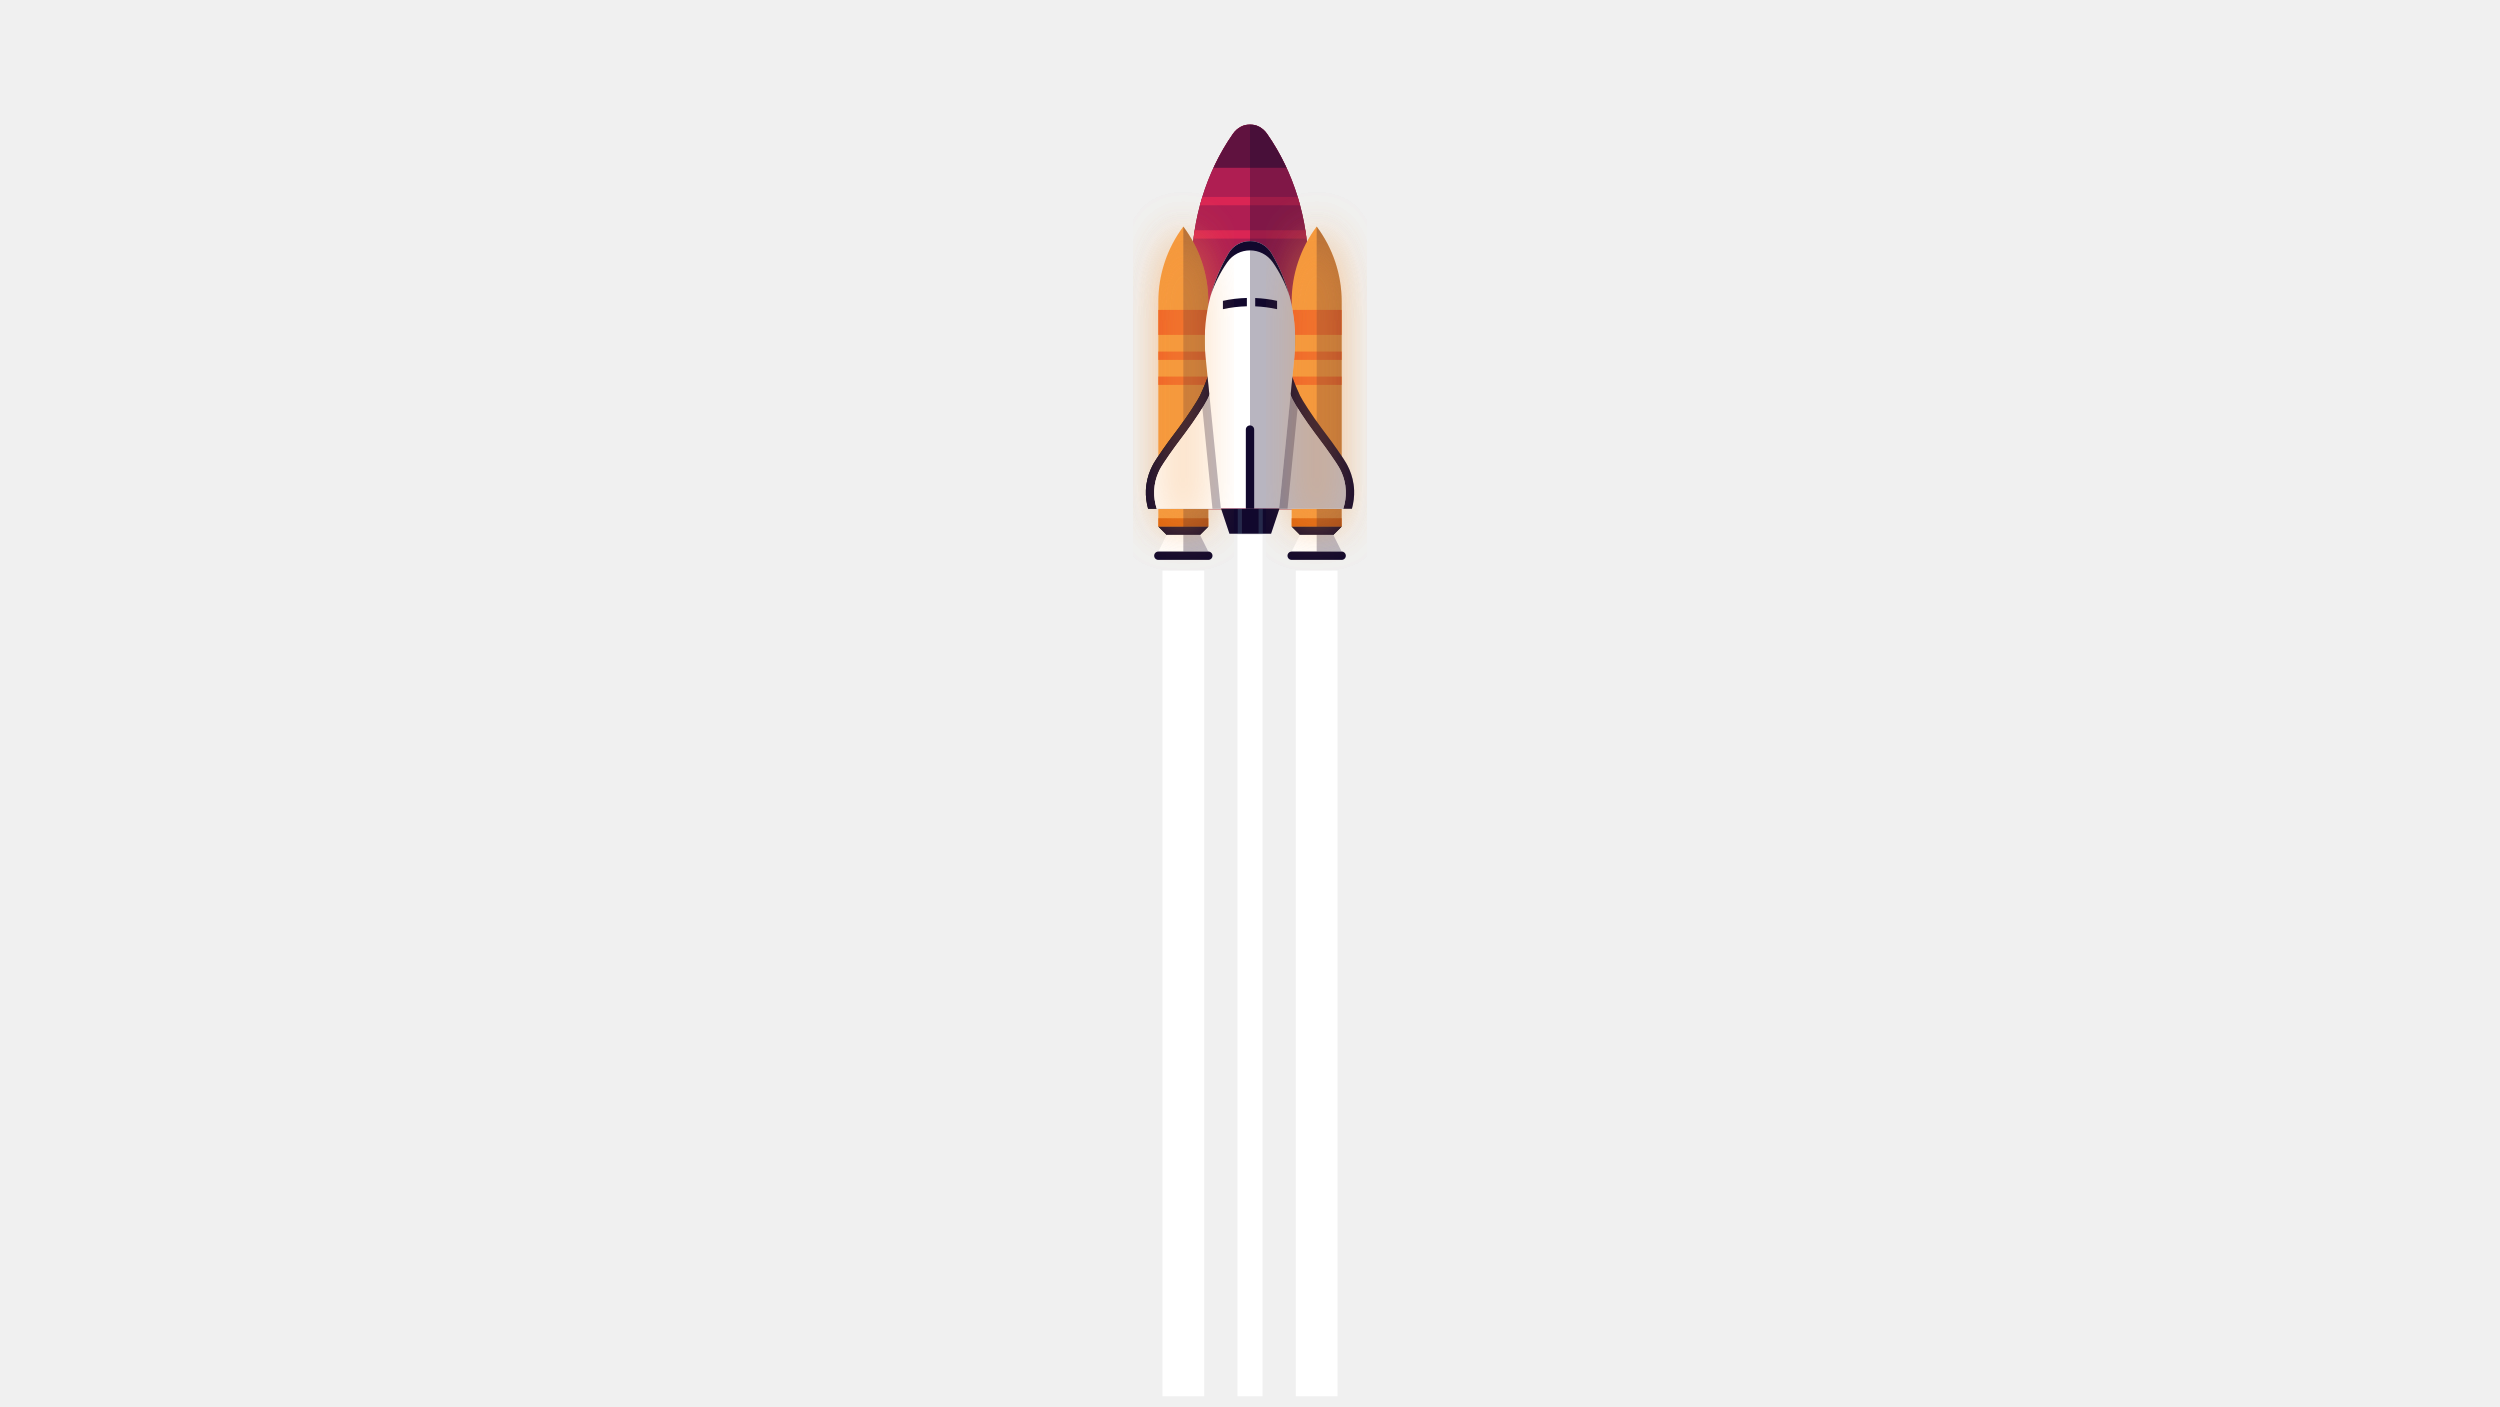
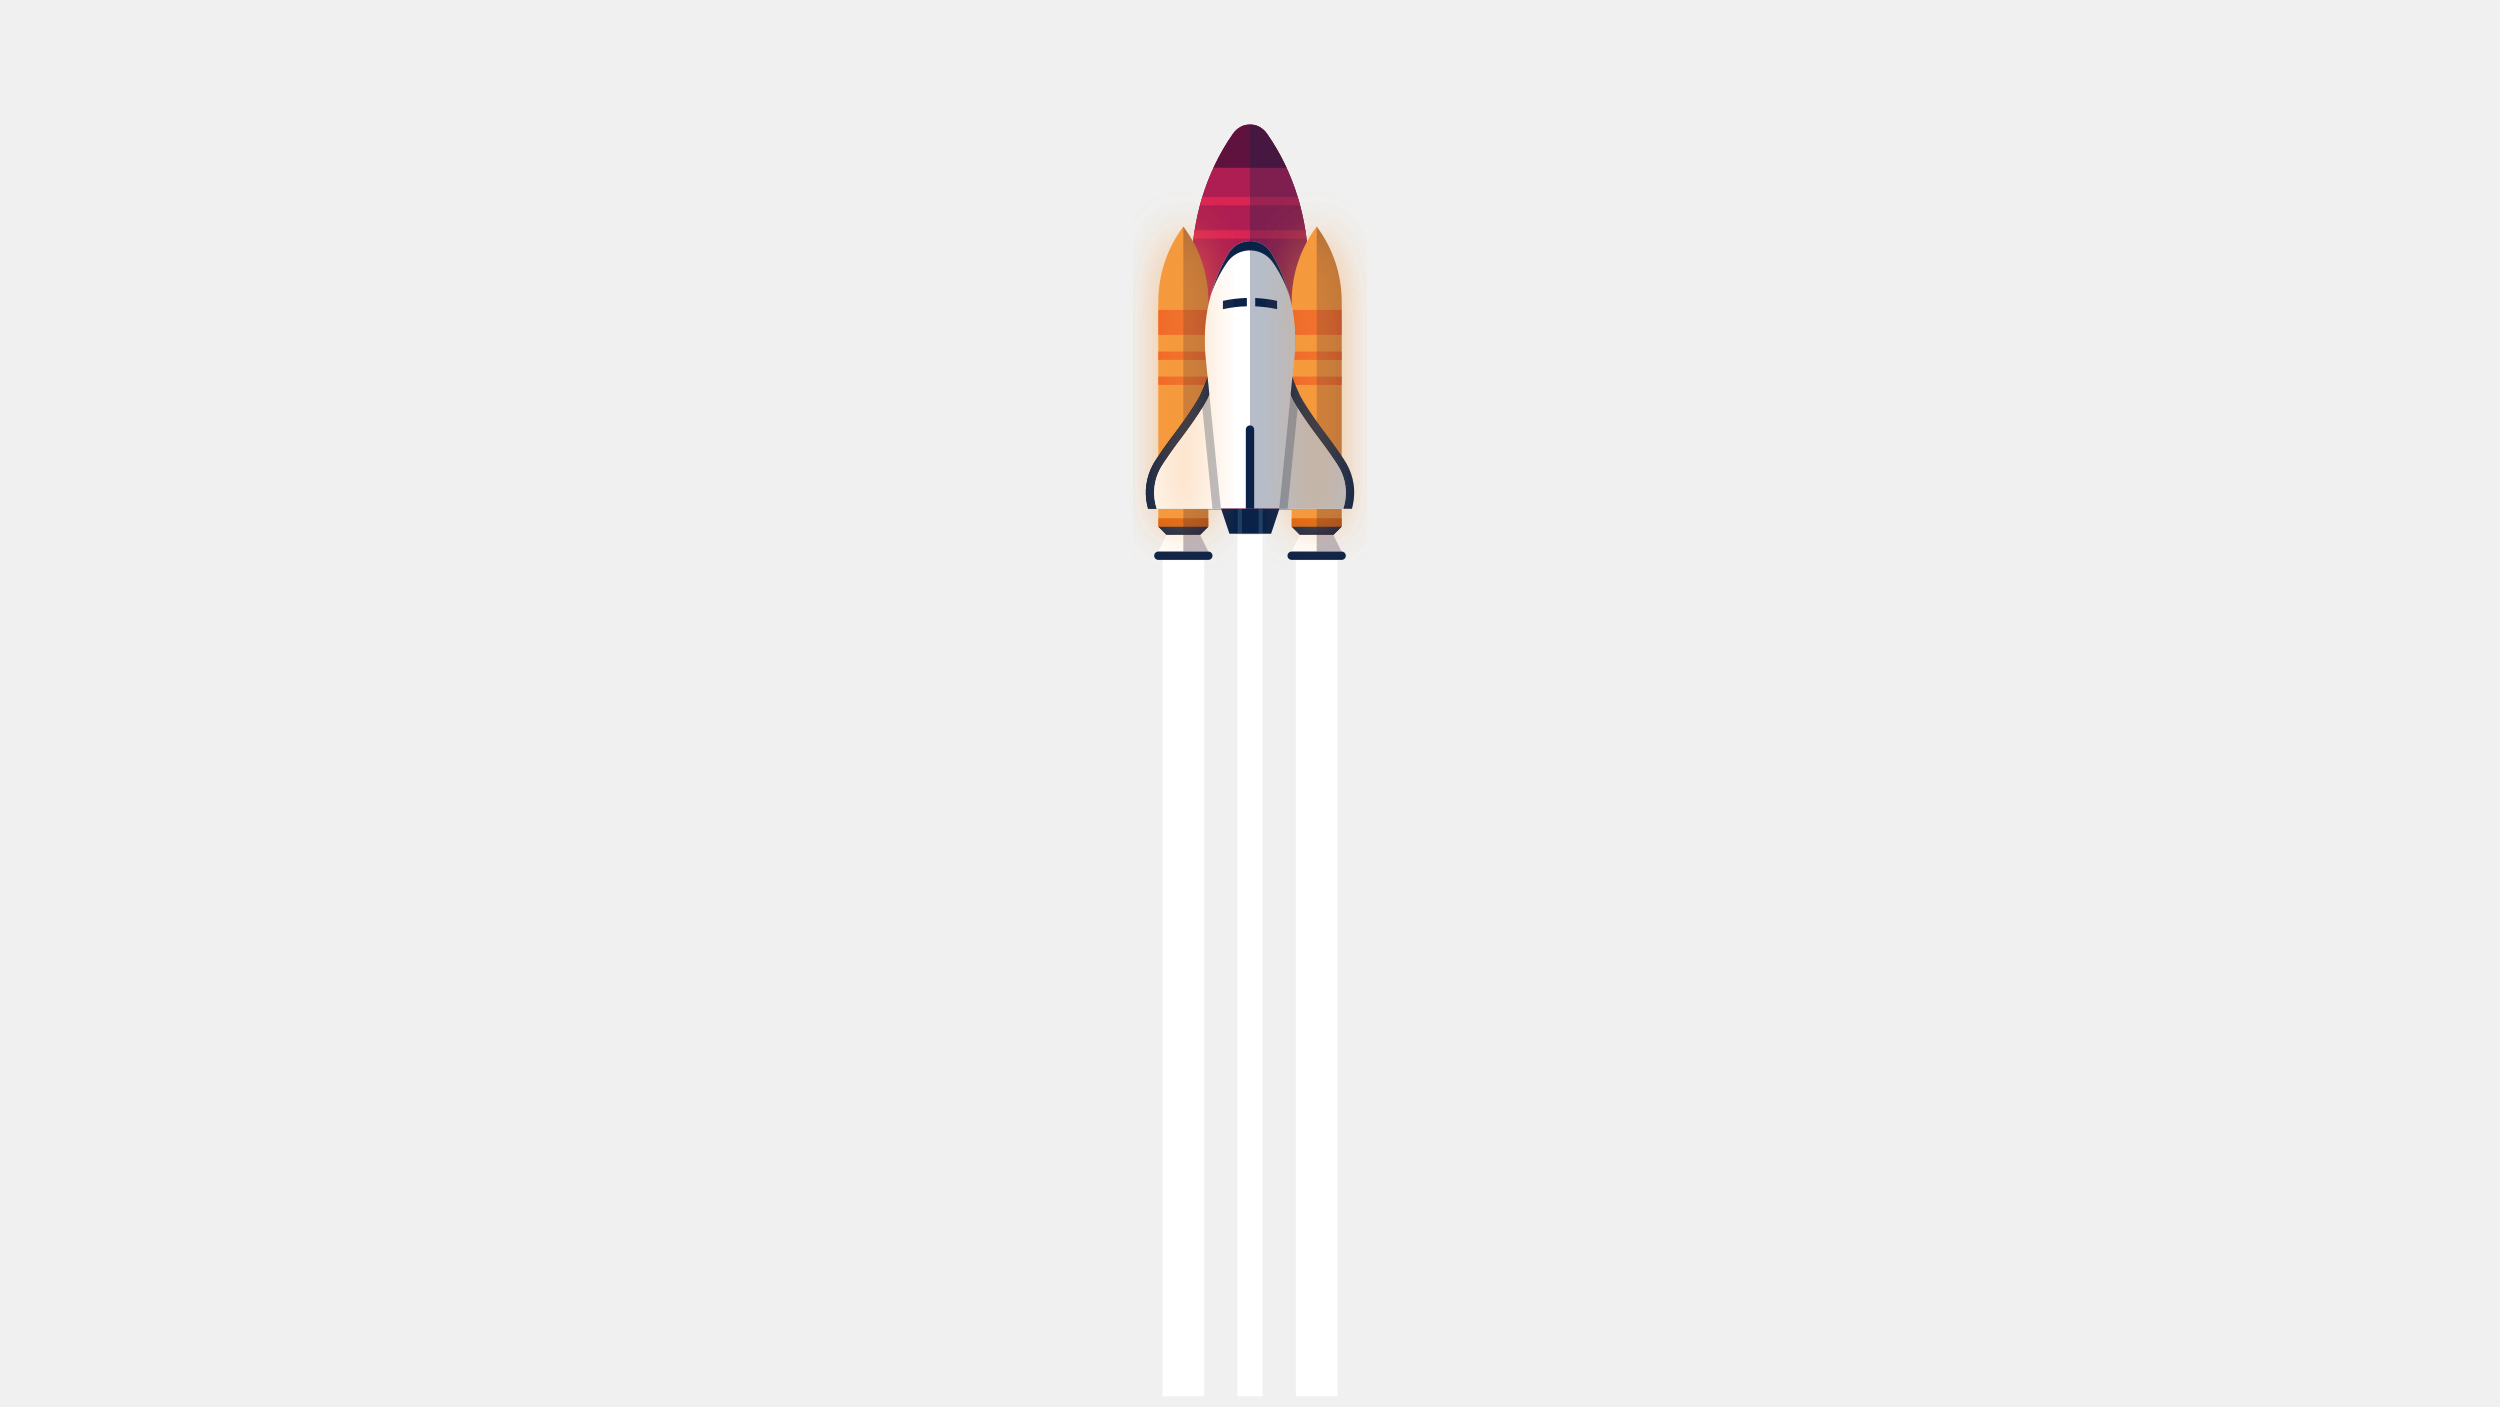
<svg xmlns="http://www.w3.org/2000/svg" xmlns:xlink="http://www.w3.org/1999/xlink" width="1920px" height="1080px" viewBox="0 0 1920 1080" version="1.1">
  <defs>
    <polygon id="path-1" points="44.8 296 89.6 296 89.6 0.335 0 0.335 0 296" />
    <polygon id="path-3" points="44.8 296 89.6 296 89.6 0.335 0 0.335 0 296" />
    <polygon id="path-5" points="44.8 0.336 44.8 296 0 296 0 0.336 44.8 0.336" />
    <filter x="-50%" y="-50%" width="200%" height="200%" filterUnits="objectBoundingBox" id="filter-7">
      <feGaussianBlur stdDeviation="16" in="SourceGraphic" />
    </filter>
    <filter x="-50%" y="-50%" width="200%" height="200%" filterUnits="objectBoundingBox" id="filter-8">
      <feGaussianBlur stdDeviation="16" in="SourceGraphic" />
    </filter>
    <polygon id="path-9" points="0.44 0.883 69.961 0.883 69.961 206.401 0.44 206.401 0.44 0.883" />
    <filter x="-50%" y="-50%" width="200%" height="200%" filterUnits="objectBoundingBox" id="filter-11">
      <feGaussianBlur stdDeviation="16" in="SourceGraphic" />
    </filter>
    <filter x="-50%" y="-50%" width="200%" height="200%" filterUnits="objectBoundingBox" id="filter-12">
      <feGaussianBlur stdDeviation="16" in="SourceGraphic" />
    </filter>
  </defs>
  <g id="Page-1" stroke="none" stroke-width="1" fill="none" fill-rule="evenodd">
-     <g id="Group-2" transform="translate(880, 94)">
+     <g id="Group-2" transform="translate(880, 95)">
      <g id="Group-46">
        <g id="Page-1" transform="translate(35.2, 0)">
-           <g id="Group-3" transform="translate(0, 1.2656)">
+           <g id="Group-3" transform="translate(0, 0.2656)">
            <mask id="mask-2" fill="white">
              <use xlink:href="#path-1" />
            </mask>
            <g id="Clip-2" />
            <path d="M89.6,296 L0,296 L0,110.76 C0,73.24 11.173,36.838 31.682,7.541 C38.407,-2.067 51.192,-2.067 57.919,7.541 C78.427,36.838 89.6,73.24 89.6,110.76 L89.6,296 Z" id="Fill-1" fill="#721322" mask="url(#mask-2)" />
          </g>
-           <g id="Group-6" transform="translate(0, 1.2656)">
+           <g id="Group-6" transform="translate(0, 0.2656)">
            <mask id="mask-4" fill="white">
              <use xlink:href="#path-3" />
            </mask>
            <g id="Clip-5" />
            <path d="M89.6,296 L0,296 L0,110.76 C0,73.24 11.173,36.838 31.682,7.541 C38.407,-2.067 51.192,-2.067 57.919,7.541 C78.427,36.838 89.6,73.24 89.6,110.76 L89.6,296 Z" id="Fill-4" fill="#AF1E52" mask="url(#mask-4)" />
          </g>
-           <path d="M57.919,8.806 C51.192,-0.802 38.407,-0.802 31.682,8.806 C25.96,16.977 20.996,25.718 16.767,34.865 L72.831,34.865 C68.604,25.718 63.639,16.977 57.919,8.806" id="Fill-7" fill="#60123F" />
-           <path d="M6.336,63.666 L83.264,63.666 C82.69,61.518 82.079,59.384 81.429,57.266 L8.171,57.266 C7.52,59.384 6.911,61.518 6.336,63.666" id="Fill-9" fill="#DA2554" />
-           <path d="M1.403,89.266 L88.197,89.266 C87.936,87.125 87.643,84.99 87.311,82.866 L2.29,82.866 C1.957,84.99 1.664,87.125 1.403,89.266" id="Fill-11" fill="#DA2554" />
-           <g id="Group-15" transform="translate(44.8, 1.2656)">
+           <path d="M57.919,7.806 C51.192,-1.802 38.407,-1.802 31.682,7.806 C25.96,15.977 20.996,24.718 16.767,33.865 L72.831,33.865 C68.604,24.718 63.639,15.977 57.919,7.806" id="Fill-7" fill="#60123F" />
+           <path d="M6.336,62.666 L83.264,62.666 C82.69,60.518 82.079,58.384 81.429,56.266 L8.171,56.266 C7.52,58.384 6.911,60.518 6.336,62.666" id="Fill-9" fill="#DA2554" />
+           <path d="M1.403,88.266 L88.197,88.266 C87.936,86.125 87.643,83.99 87.311,81.866 L2.29,81.866 C1.957,83.99 1.664,86.125 1.403,88.266" id="Fill-11" fill="#DA2554" />
+           <g id="Group-15" transform="translate(44.8, 0.2656)">
            <mask id="mask-6" fill="white">
              <use xlink:href="#path-5" />
            </mask>
            <g id="Clip-14" />
-             <path d="M13.119,7.541 L13.119,7.541 C9.756,2.737 4.879,0.336 0,0.336 L0,296 L44.8,296 L44.8,110.76 C44.8,73.241 33.626,36.838 13.119,7.541" id="Fill-13" fill="#11082D" opacity="0.3" mask="url(#mask-6)" />
+             <path d="M13.119,7.541 L13.119,7.541 C9.756,2.737 4.879,0.336 0,0.336 L0,296 L44.8,296 L44.8,110.76 C44.8,73.241 33.626,36.838 13.119,7.541" id="Fill-13" fill="#092048" opacity="0.3" mask="url(#mask-6)" />
          </g>
        </g>
-         <g id="Page-1" transform="translate(108.8, 80)">
+         <g id="Page-1" transform="translate(108.8, 79)">
          <path d="M41.6,230.4 L3.2,230.4 L3.2,57.6 C3.2,36.829 9.938,16.618 22.4,0 C34.862,16.618 41.6,36.829 41.6,57.6 L41.6,230.4 Z" id="Fill-1" fill="#F5993D" />
          <polygon id="Fill-3" fill="#EE5621" points="3.2 83.2 41.6 83.2 41.6 64 3.2 64" />
          <polygon id="Fill-5" fill="#EE5621" points="3.2 102.4 41.6 102.4 41.6 96 3.2 96" />
          <polygon id="Fill-6" fill="#EE5621" points="3.2 121.6 41.6 121.6 41.6 115.2 3.2 115.2" />
          <polygon id="Fill-7" fill="#090909" points="35.2 236.8 9.6 236.8 3.2 230.4 41.6 230.4" />
-           <polygon id="Fill-8" fill="#11082D" points="35.2 236.8 9.6 236.8 3.2 230.4 41.6 230.4" />
+           <polygon id="Fill-8" fill="#0B2248" points="35.2 236.8 9.6 236.8 3.2 230.4 41.6 230.4" />
          <polygon id="Fill-9" fill="#FFFFFF" points="35.2 236.8 9.6 236.8 3.2 249.6 41.6 249.6" />
-           <path d="M41.6,256 L3.2,256 C1.434,256 0,254.566 0,252.8 C0,251.034 1.434,249.6 3.2,249.6 L41.6,249.6 C43.366,249.6 44.8,251.034 44.8,252.8 C44.8,254.566 43.366,256 41.6,256" id="Fill-10" fill="#11082D" />
+           <path d="M41.6,256 L3.2,256 C1.434,256 0,254.566 0,252.8 C0,251.034 1.434,249.6 3.2,249.6 L41.6,249.6 C43.366,249.6 44.8,251.034 44.8,252.8 C44.8,254.566 43.366,256 41.6,256" id="Fill-10" fill="#0B2248" />
          <polygon id="Fill-11" fill="#DB5F0B" points="3.2 230.4 41.6 230.4 41.6 224 3.2 224" />
          <path d="M41.6,57.6 C41.6,36.829 34.862,16.618 22.4,0 L22.4,249.6 L41.6,249.6 L35.2,236.8 L41.6,230.4 L41.6,57.6 Z" id="Fill-12" fill="#11082D" opacity="0.3" />
        </g>
-         <g id="Page-1" transform="translate(6.4, 80)">
+         <g id="Page-1" transform="translate(6.4, 79)">
          <path d="M41.6,230.4 L3.2,230.4 L3.2,57.6 C3.2,36.829 9.938,16.618 22.4,0 C34.862,16.618 41.6,36.829 41.6,57.6 L41.6,230.4 Z" id="Fill-1" fill="#F5993D" />
          <polygon id="Fill-3" fill="#EE5621" points="3.2 83.2 41.6 83.2 41.6 64 3.2 64" />
          <polygon id="Fill-5" fill="#EE5621" points="3.2 102.4 41.6 102.4 41.6 96 3.2 96" />
          <polygon id="Fill-6" fill="#EE5621" points="3.2 121.6 41.6 121.6 41.6 115.2 3.2 115.2" />
          <polygon id="Fill-7" fill="#090909" points="35.2 236.8 9.6 236.8 3.2 230.4 41.6 230.4" />
-           <polygon id="Fill-8" fill="#11082D" points="35.2 236.8 9.6 236.8 3.2 230.4 41.6 230.4" />
+           <polygon id="Fill-8" fill="#0B2248" points="35.2 236.8 9.6 236.8 3.2 230.4 41.6 230.4" />
          <polygon id="Fill-9" fill="#FFFFFF" points="35.2 236.8 9.6 236.8 3.2 249.6 41.6 249.6" />
-           <path d="M41.6,256 L3.2,256 C1.434,256 0,254.566 0,252.8 C0,251.034 1.434,249.6 3.2,249.6 L41.6,249.6 C43.366,249.6 44.8,251.034 44.8,252.8 C44.8,254.566 43.366,256 41.6,256" id="Fill-10" fill="#11082D" />
+           <path d="M41.6,256 L3.2,256 C1.434,256 0,254.566 0,252.8 C0,251.034 1.434,249.6 3.2,249.6 L41.6,249.6 C43.366,249.6 44.8,251.034 44.8,252.8 C44.8,254.566 43.366,256 41.6,256" id="Fill-10" fill="#0B2248" />
          <polygon id="Fill-11" fill="#DB5F0B" points="3.2 230.4 41.6 230.4 41.6 224 3.2 224" />
          <path d="M41.6,57.6 C41.6,36.829 34.862,16.618 22.4,0 L22.4,249.6 L41.6,249.6 L35.2,236.8 L41.6,230.4 L41.6,57.6 Z" id="Fill-12" fill="#11082D" opacity="0.3" />
        </g>
-         <path d="M150.4,310.4 L112,310.4 L112,137.6 C112,116.829 118.738,96.618 131.2,80 C143.662,96.618 150.4,116.829 150.4,137.6 L150.4,310.4 Z" id="Fill-1" fill="#F5993D" opacity="0.3" filter="url(#filter-7)" />
-         <path d="M48,310.4 L9.6,310.4 L9.6,137.6 C9.6,116.829 16.338,96.618 28.8,80 C41.262,96.618 48,116.829 48,137.6 L48,310.4 Z" id="Fill-1" fill="#F5993D" opacity="0.3" filter="url(#filter-8)" />
-         <g id="Page-1" transform="translate(0, 89.6)">
+         <path d="M150.4,309.4 L112,309.4 L112,136.6 C112,115.829 118.738,95.618 131.2,79 C143.662,95.618 150.4,115.829 150.4,136.6 L150.4,309.4 Z" id="Fill-1" fill="#F5993D" opacity="0.3" filter="url(#filter-7)" />
+         <path d="M48,309.4 L9.6,309.4 L9.6,136.6 C9.6,115.829 16.338,95.618 28.8,79 C41.262,95.618 48,115.829 48,136.6 L48,309.4 Z" id="Fill-1" fill="#F5993D" opacity="0.3" filter="url(#filter-8)" />
+         <g id="Page-1" transform="translate(0, 88.6)">
          <g id="Group-3" transform="translate(0, 85.5168)" fill="#000000">
            <path d="M1.736,121.6 C0.456,116.936 -0.146,112.218 0.03,107.538 C0.502,94.84 6.224,86.221 8.379,82.971 C14.79,73.315 20.388,65.904 25.361,59.322 C32.118,50.379 39.969,38.142 41.512,34.898 L41.747,34.405 C47.977,21.36 51.158,10.282 51.198,1.509 L51.198,0 L57.598,0 L57.598,121.6 L1.736,121.6 Z" id="Fill-1" />
          </g>
          <path d="M57.598,207.117 L57.598,85.517 L57.598,87.026 C57.529,102.275 49.172,119.203 47.294,123.16 C45.414,127.117 37.219,139.762 30.468,148.698 C25.574,155.173 20.028,162.514 13.712,172.029 C11.652,175.13 6.832,182.392 6.425,193.293 C6.252,197.918 6.912,202.555 8.364,207.117 L57.598,207.117 Z" id="Fill-4" fill="#FFFFFF" />
          <path d="M57.598,207.117 L57.598,85.517 L57.598,87.026 C57.529,102.275 49.172,119.203 47.294,123.16 C45.414,127.117 37.219,139.762 30.468,148.698 C25.574,155.173 20.028,162.514 13.712,172.029 C11.652,175.13 6.832,182.392 6.425,193.293 C6.252,197.918 6.912,202.555 8.364,207.117 L57.598,207.117 Z" id="Fill-6" fill="#FFFFFF" />
-           <g id="Group-10" transform="translate(0, 85.5168)" fill="#11082D">
+           <g id="Group-10" transform="translate(0, 85.5168)" fill="#0B2248">
            <path d="M1.736,121.6 C0.456,116.936 -0.146,112.218 0.03,107.538 C0.502,94.84 6.224,86.221 8.379,82.971 C14.79,73.315 20.388,65.904 25.361,59.322 C32.118,50.379 39.969,38.142 41.512,34.898 L41.747,34.405 C47.977,21.36 51.158,10.282 51.198,1.509 L51.198,0 L57.598,0 L57.598,121.6 L1.736,121.6 Z" id="Fill-8" />
          </g>
          <path d="M57.598,207.117 L57.598,85.517 L57.598,87.026 C57.529,102.275 49.172,119.203 47.294,123.16 C45.414,127.117 37.219,139.762 30.468,148.698 C25.574,155.173 20.028,162.514 13.712,172.029 C11.652,175.13 6.832,182.392 6.425,193.293 C6.252,197.918 6.912,202.555 8.364,207.117 L57.598,207.117 Z" id="Fill-11" fill="#FFFFFF" />
          <path d="M57.598,207.117 L57.598,85.517 L57.598,87.026 C57.529,102.275 49.172,119.203 47.294,123.16 C45.414,127.117 37.219,139.762 30.468,148.698 C25.574,155.173 20.028,162.514 13.712,172.029 C11.652,175.13 6.832,182.392 6.425,193.293 C6.252,197.918 6.912,202.555 8.364,207.117 L57.598,207.117 Z" id="Fill-13" fill="#FFFFFF" />
-           <path d="M158.264,207.117 C159.542,202.453 160.145,197.734 159.968,193.054 C159.496,180.357 153.774,171.738 151.619,168.488 C145.208,158.832 139.609,151.421 134.636,144.838 C127.88,135.896 120.03,123.659 118.486,120.414 L118.251,119.922 C112.02,106.877 108.84,95.798 108.8,87.026 L108.8,85.517 L102.4,85.517 L102.4,207.117 L158.264,207.117 Z" id="Fill-15" fill="#11082D" />
+           <path d="M158.264,207.117 C159.542,202.453 160.145,197.734 159.968,193.054 C159.496,180.357 153.774,171.738 151.619,168.488 C145.208,158.832 139.609,151.421 134.636,144.838 C127.88,135.896 120.03,123.659 118.486,120.414 L118.251,119.922 C112.02,106.877 108.84,95.798 108.8,87.026 L108.8,85.517 L102.4,85.517 L102.4,207.117 L158.264,207.117 Z" id="Fill-15" fill="#0B2248" />
          <path d="M102.4,207.117 L102.4,85.517 L102.4,87.026 C102.47,102.275 110.825,119.203 112.705,123.16 C114.585,127.117 122.779,139.762 129.531,148.698 C134.425,155.173 139.971,162.514 146.288,172.029 C148.347,175.13 153.166,182.392 153.572,193.293 C153.747,197.918 153.086,202.555 151.633,207.117 L102.4,207.117 Z" id="Fill-17" fill="#FFFFFF" />
          <path d="M102.4,207.117 L102.4,85.517 L102.4,87.026 C102.47,102.275 110.825,119.203 112.705,123.16 C114.585,127.117 122.779,139.762 129.531,148.698 C134.425,155.173 139.971,162.514 146.288,172.029 C148.347,175.13 153.166,182.392 153.572,193.293 C153.747,197.918 153.086,202.555 151.633,207.117 L102.4,207.117 Z" id="Fill-19" fill="#FFFFFF" />
          <g id="Group-23" transform="translate(44.8, 0.7168)">
            <mask id="mask-10" fill="white">
              <use xlink:href="#path-9" />
            </mask>
            <g id="Clip-22" />
            <path d="M18.679,10.3 L18.679,10.3 C4.466,34.302 -1.694,62.22 1.095,89.974 L12.799,206.401 L57.599,206.401 L69.305,89.974 C72.095,62.22 65.934,34.302 51.721,10.3 C44.286,-2.257 26.114,-2.257 18.679,10.3" id="Fill-21" fill="#FFFFFF" mask="url(#mask-10)" />
          </g>
-           <path d="M62.546,17.828 C71.002,5.661 88.998,5.661 97.452,17.828 C102.913,25.685 107.145,34.232 110.121,43.175 C107.058,31.964 102.514,21.14 96.521,11.016 C89.086,-1.539 70.913,-1.539 63.479,11.016 C57.484,21.14 52.942,31.964 49.879,43.175 C52.854,34.232 57.086,25.685 62.546,17.828" id="Fill-24" fill="#11082D" />
-           <path d="M77.6,45.225 C71.299,45.385 65.145,46.129 59.2,47.443 L59.2,53.846 C65.145,52.533 71.299,51.785 77.6,51.625 L77.6,45.225 Z" id="Fill-26" fill="#11082D" />
-           <path d="M84,45.27 L84,51.67 C89.744,51.913 95.36,52.643 100.8,53.846 L100.8,47.443 C95.36,46.241 89.744,45.512 84,45.27" id="Fill-28" fill="#11082D" />
-           <g id="Group-32" transform="translate(80, 0.7168)" fill="#11082D" opacity="0.3">
+           <path d="M62.546,17.828 C71.002,5.661 88.998,5.661 97.452,17.828 C102.913,25.685 107.145,34.232 110.121,43.175 C107.058,31.964 102.514,21.14 96.521,11.016 C89.086,-1.539 70.913,-1.539 63.479,11.016 C57.484,21.14 52.942,31.964 49.879,43.175 C52.854,34.232 57.086,25.685 62.546,17.828" id="Fill-24" fill="#0B2248" />
+           <path d="M77.6,45.225 C71.299,45.385 65.145,46.129 59.2,47.443 L59.2,53.846 C65.145,52.533 71.299,51.785 77.6,51.625 L77.6,45.225 Z" id="Fill-26" fill="#0B2248" />
+           <path d="M84,45.27 L84,51.67 C89.744,51.913 95.36,52.643 100.8,53.846 L100.8,47.443 C95.36,46.241 89.744,45.512 84,45.27" id="Fill-28" fill="#0B2248" />
+           <g id="Group-32" transform="translate(80, 0.7168)" fill="#092048" opacity="0.3">
            <path d="M16.521,10.3 L16.521,10.3 C12.803,4.022 6.401,0.882 -0,0.882 L-0,206.401 L22.4,206.401 L34.104,89.974 C36.894,62.22 30.734,34.302 16.521,10.3" id="Fill-30" />
          </g>
-           <g id="Group-38" transform="translate(100.8, 104.7168)" fill="#11082D" opacity="0.3">
-             <path d="M50.818,63.772 C44.407,54.114 38.809,46.705 33.837,40.122 C27.079,31.178 19.229,18.943 17.685,15.697 L17.452,15.205 C15.122,10.332 13.223,5.733 11.751,1.426 L1.599,102.401 L57.463,102.401 C58.741,97.737 59.345,93.017 59.169,88.338 C58.695,75.641 52.975,67.02 50.818,63.772" id="Fill-36" />
+           <g id="Group-38" transform="translate(101.8, 105.7168)" fill="#092048" opacity="0.3">
+             <path d="M49.818,62.772 C43.407,53.114 37.809,45.705 32.837,39.122 C26.079,30.178 18.229,17.943 16.685,14.697 L16.452,14.205 C14.122,9.332 12.223,4.733 10.751,0.426 L0.599,101.401 L56.463,101.401 C57.741,96.737 58.345,92.017 58.169,87.338 C57.695,74.641 51.975,66.02 49.818,62.772" id="Fill-36" />
          </g>
-           <path d="M117.715,118.76 C115.637,114.32 113.904,110.103 112.55,106.143 L102.4,207.117 L108.832,207.117 L117.715,118.76 Z" id="Fill-39" fill="#11082D" opacity="0.3" />
-           <path d="M47.442,106.079 C46.082,110.062 44.373,114.281 42.283,118.747 L51.167,207.116 L57.599,207.116 L57.599,207.102 L47.442,106.079 Z" id="Fill-41" fill="#11082D" opacity="0.3" />
-           <path d="M80,143.117 L80,143.117 C78.233,143.117 76.8,144.55 76.8,146.317 L76.8,207.117 L83.2,207.117 L83.2,146.317 C83.2,144.55 81.766,143.117 80,143.117" id="Fill-43" fill="#11082D" />
-           <polygon id="Fill-45" fill="#11082D" points="96.2 226.317 64.2 226.317 57.8 207.117 102.6 207.117" />
+           <path d="M117.715,118.76 C115.637,114.32 113.904,110.103 112.55,106.143 L102.4,207.117 L108.832,207.117 L117.715,118.76 Z" id="Fill-39" fill="#092048" opacity="0.3" />
+           <path d="M47.442,106.079 C46.082,110.062 44.373,114.281 42.283,118.747 L51.167,207.116 L57.599,207.116 L57.599,207.102 L47.442,106.079 Z" id="Fill-41" fill="#092048" opacity="0.3" />
+           <path d="M80,143.117 L80,143.117 C78.233,143.117 76.8,144.55 76.8,146.317 L76.8,207.117 L83.2,207.117 L83.2,146.317 C83.2,144.55 81.766,143.117 80,143.117" id="Fill-43" fill="#0B2248" />
+           <polygon id="Fill-45" fill="#0B2248" points="96.2 226.317 64.2 226.317 57.8 207.117 102.6 207.117" />
          <polygon id="Fill-47" fill="#9CE6F9" opacity="0.15" style="mix-blend-mode: lighten;" points="70.6 226.317 73.8 226.317 73.8 207.117 70.6 207.117" />
          <polygon id="Fill-49" fill="#9CE6F9" opacity="0.15" style="mix-blend-mode: lighten;" points="86.6 226.317 89.8 226.317 89.8 207.117 86.6 207.117" />
        </g>
-         <path d="M150.4,310.4 L112,310.4 L112,137.6 C112,116.829 118.738,96.618 131.2,80 C143.662,96.618 150.4,116.829 150.4,137.6 L150.4,310.4 Z" id="Fill-1" fill="#F5993D" opacity="0.3" filter="url(#filter-11)" />
-         <path d="M48,310.4 L9.6,310.4 L9.6,137.6 C9.6,116.829 16.338,96.618 28.8,80 C41.262,96.618 48,116.829 48,137.6 L48,310.4 Z" id="Fill-1" fill="#F5993D" opacity="0.3" filter="url(#filter-12)" />
+         <path d="M150.4,309.4 L112,309.4 L112,136.6 C112,115.829 118.738,95.618 131.2,79 C143.662,95.618 150.4,115.829 150.4,136.6 L150.4,309.4 Z" id="Fill-1" fill="#F5993D" opacity="0.3" filter="url(#filter-11)" />
+         <path d="M48,309.4 L9.6,309.4 L9.6,136.6 C9.6,115.829 16.338,95.618 28.8,79 C41.262,95.618 48,115.829 48,136.6 L48,309.4 Z" id="Fill-1" fill="#F5993D" opacity="0.3" filter="url(#filter-12)" />
      </g>
-       <polygon id="Rectangle-5" fill="#FFFFFF" points="12.8 344.221 44.8 344.221 44.8 978.32 12.8 978.32" />
-       <polygon id="Rectangle-5" fill="#FFFFFF" points="70.4 316.8 89.6 316.8 89.6 978.32 70.4 978.32" />
-       <polygon id="Rectangle-5" fill="#FFFFFF" points="115.2 344.221 147.2 344.221 147.2 978.32 115.2 978.32" />
+       <polygon id="Rectangle-5" fill="#FFFFFF" points="12.8 335.221 44.8 335.221 44.8 977.32 12.8 977.32" />
+       <polygon id="Rectangle-5" fill="#FFFFFF" points="70.4 315.8 89.6 315.8 89.6 977.32 70.4 977.32" />
+       <rect id="Rectangle-5" fill="#FFFFFF" x="115.2" y="335.221" width="32" height="642.1" />
    </g>
  </g>
</svg>
